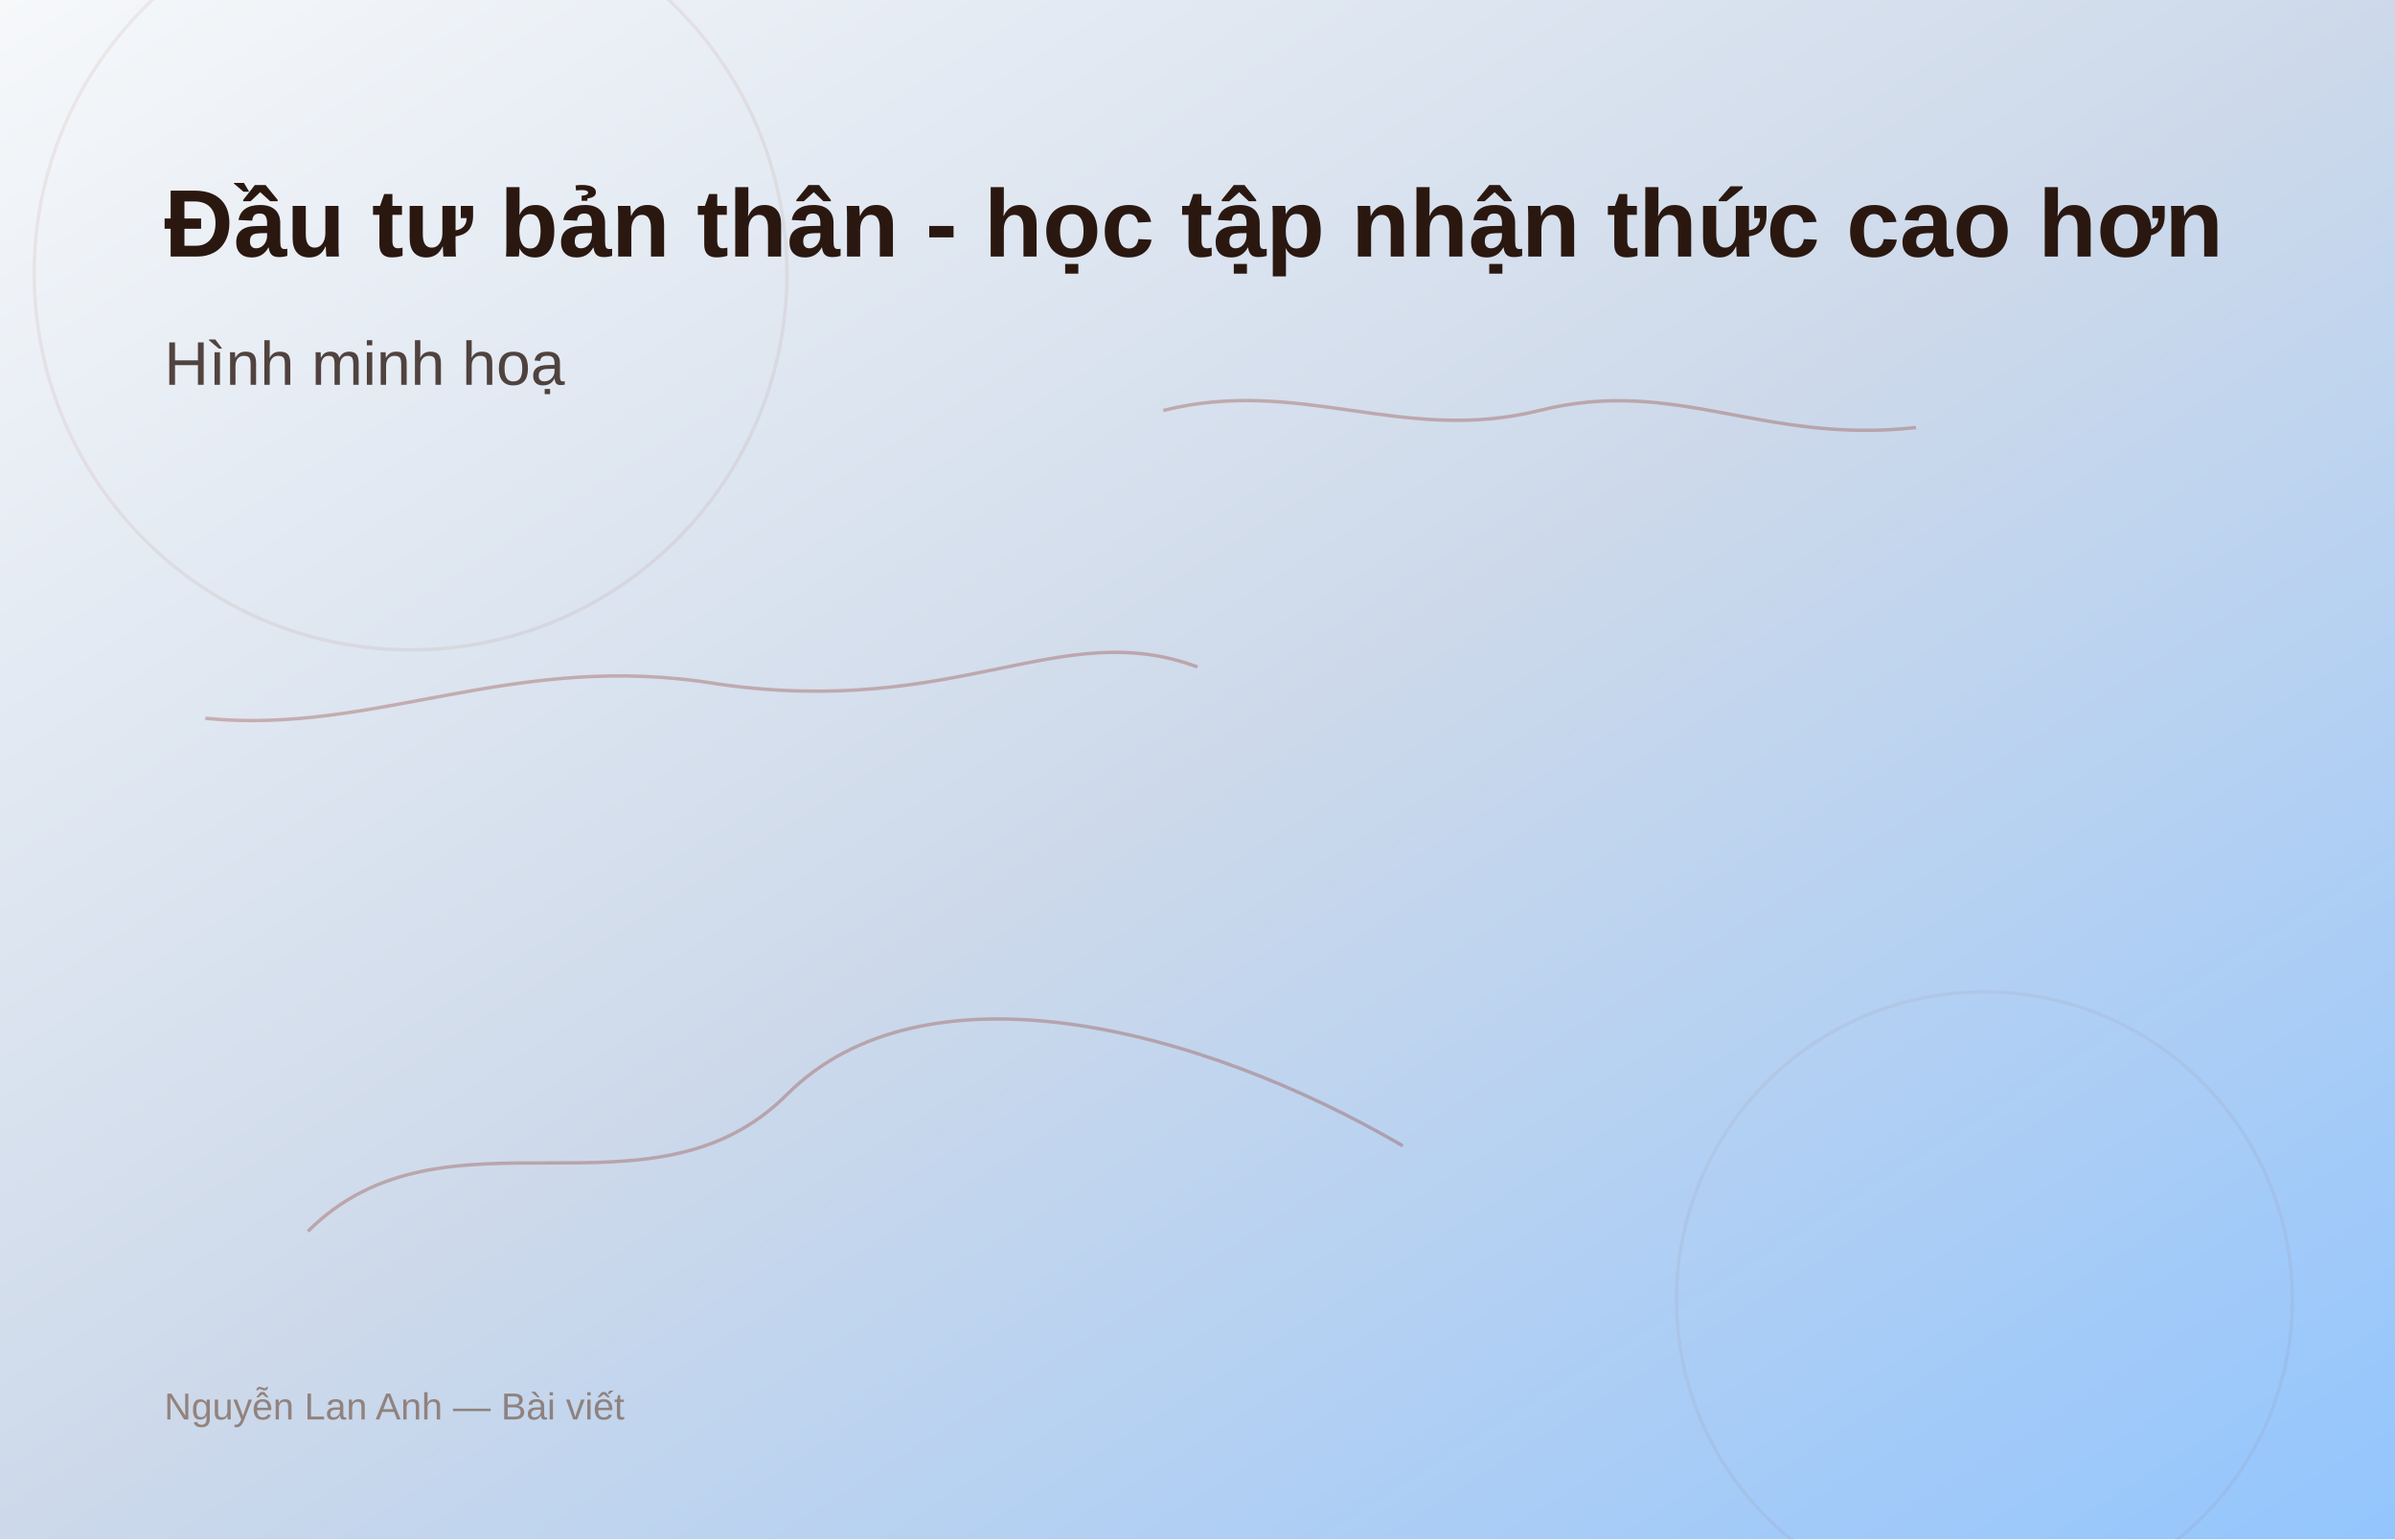
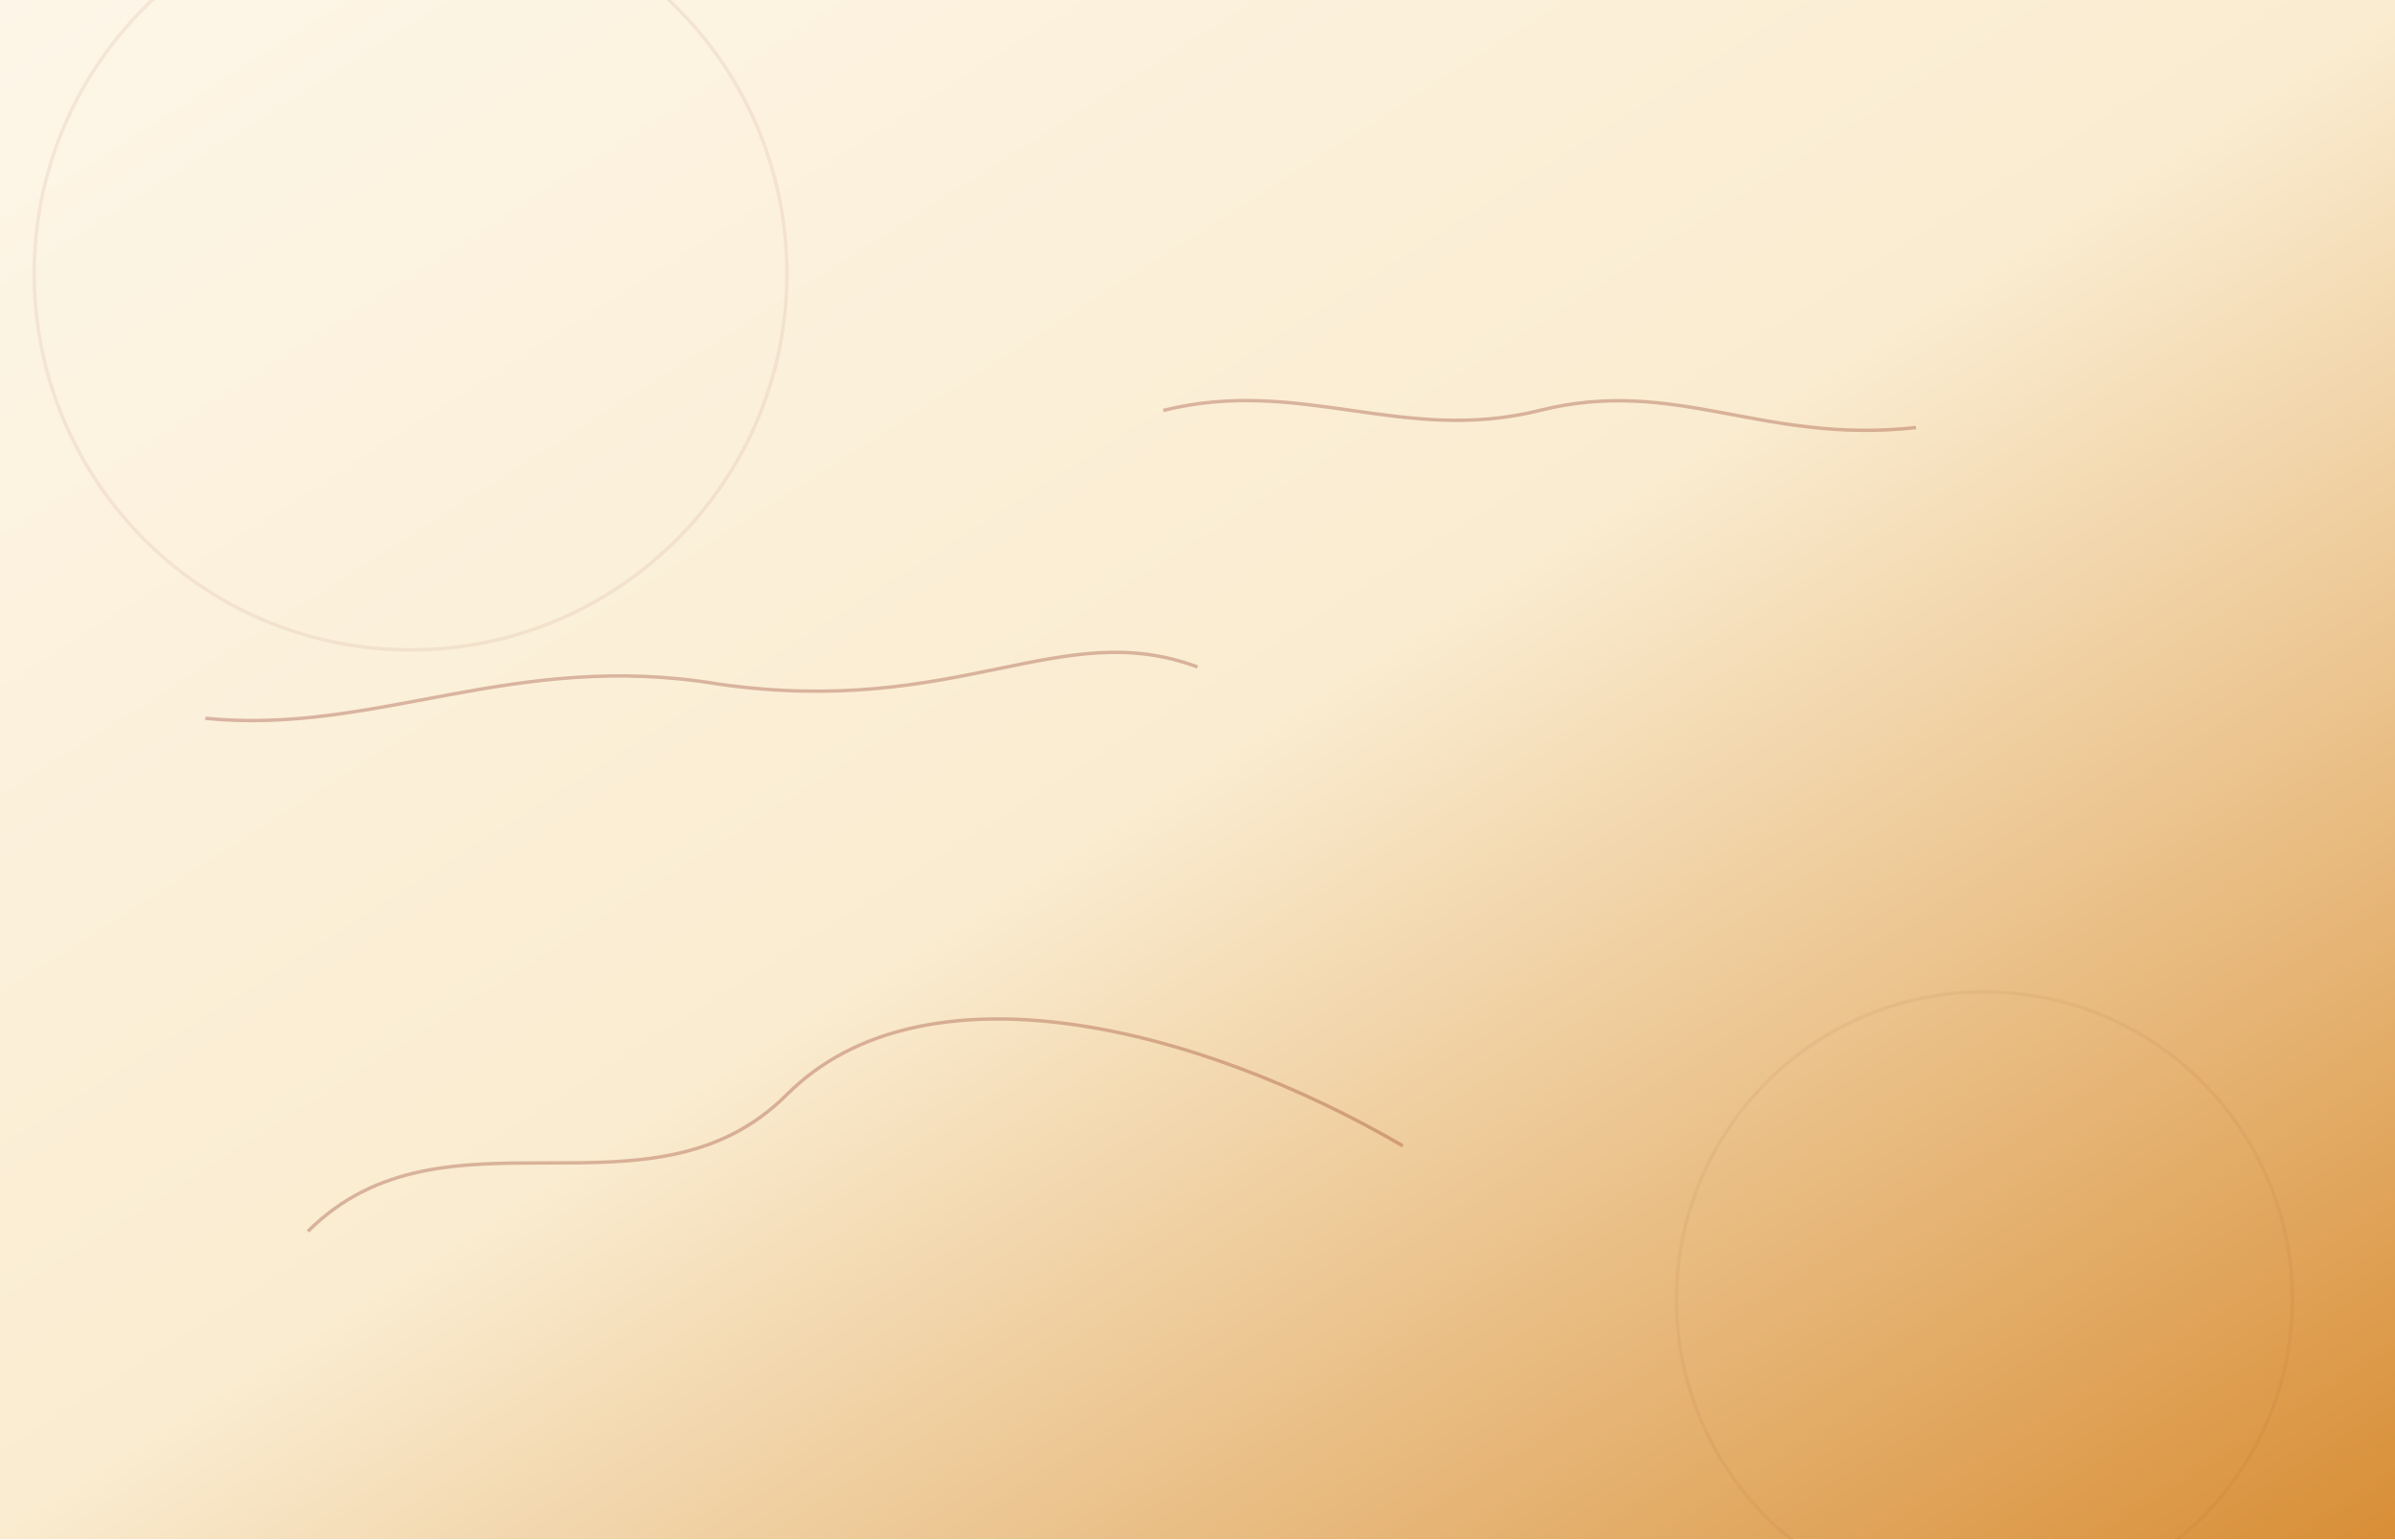
<svg xmlns="http://www.w3.org/2000/svg" width="1400" height="900" viewBox="0 0 1400 900" role="img" aria-labelledby="title-8">
  <defs>
    <linearGradient id="bg-8" x1="0%" y1="0%" x2="100%" y2="100%">
-       <stop offset="0%" stop-color="#f6f8fa" />
-       <stop offset="50%" stop-color="#cdd9ea" />
-       <stop offset="100%" stop-color="#93c5fd" />
+       <stop offset="0%" stop-color="#fdf6e8" />
+       <stop offset="50%" stop-color="#faecd0" />
+       <stop offset="100%" stop-color="#d88e36" />
    </linearGradient>
  </defs>
  <rect width="1400" height="900" fill="url(#bg-8)" />
  <g fill="none" stroke="rgba(139,40,24,0.30)" stroke-width="2">
    <circle cx="240" cy="160" r="220" opacity="0.25" />
    <circle cx="1160" cy="760" r="180" opacity="0.18" />
    <path d="M180 720 C260 640, 380 720, 460 640 S700 600, 820 670" />
    <path d="M680 240 C760 220, 820 260, 900 240 C980 220, 1030 260, 1120 250" />
    <path d="M120 420 C220 430, 300 380, 420 400 C560 420, 620 360, 700 390" />
  </g>
-   <g font-family="Arial, Helvetica, sans-serif" fill="#2a1810">
-     <text x="96" y="150" font-size="56" font-weight="700">Đầu tư bản thân - học tập nhận thức cao hơn</text>
-     <text x="96" y="225" font-size="36" font-weight="500" opacity="0.8">Hình minh hoạ</text>
-     <text x="96" y="830" font-size="22" fill="#6b4a35" opacity="0.6">Nguyễn Lan Anh — Bài viết</text>
-   </g>
</svg>
